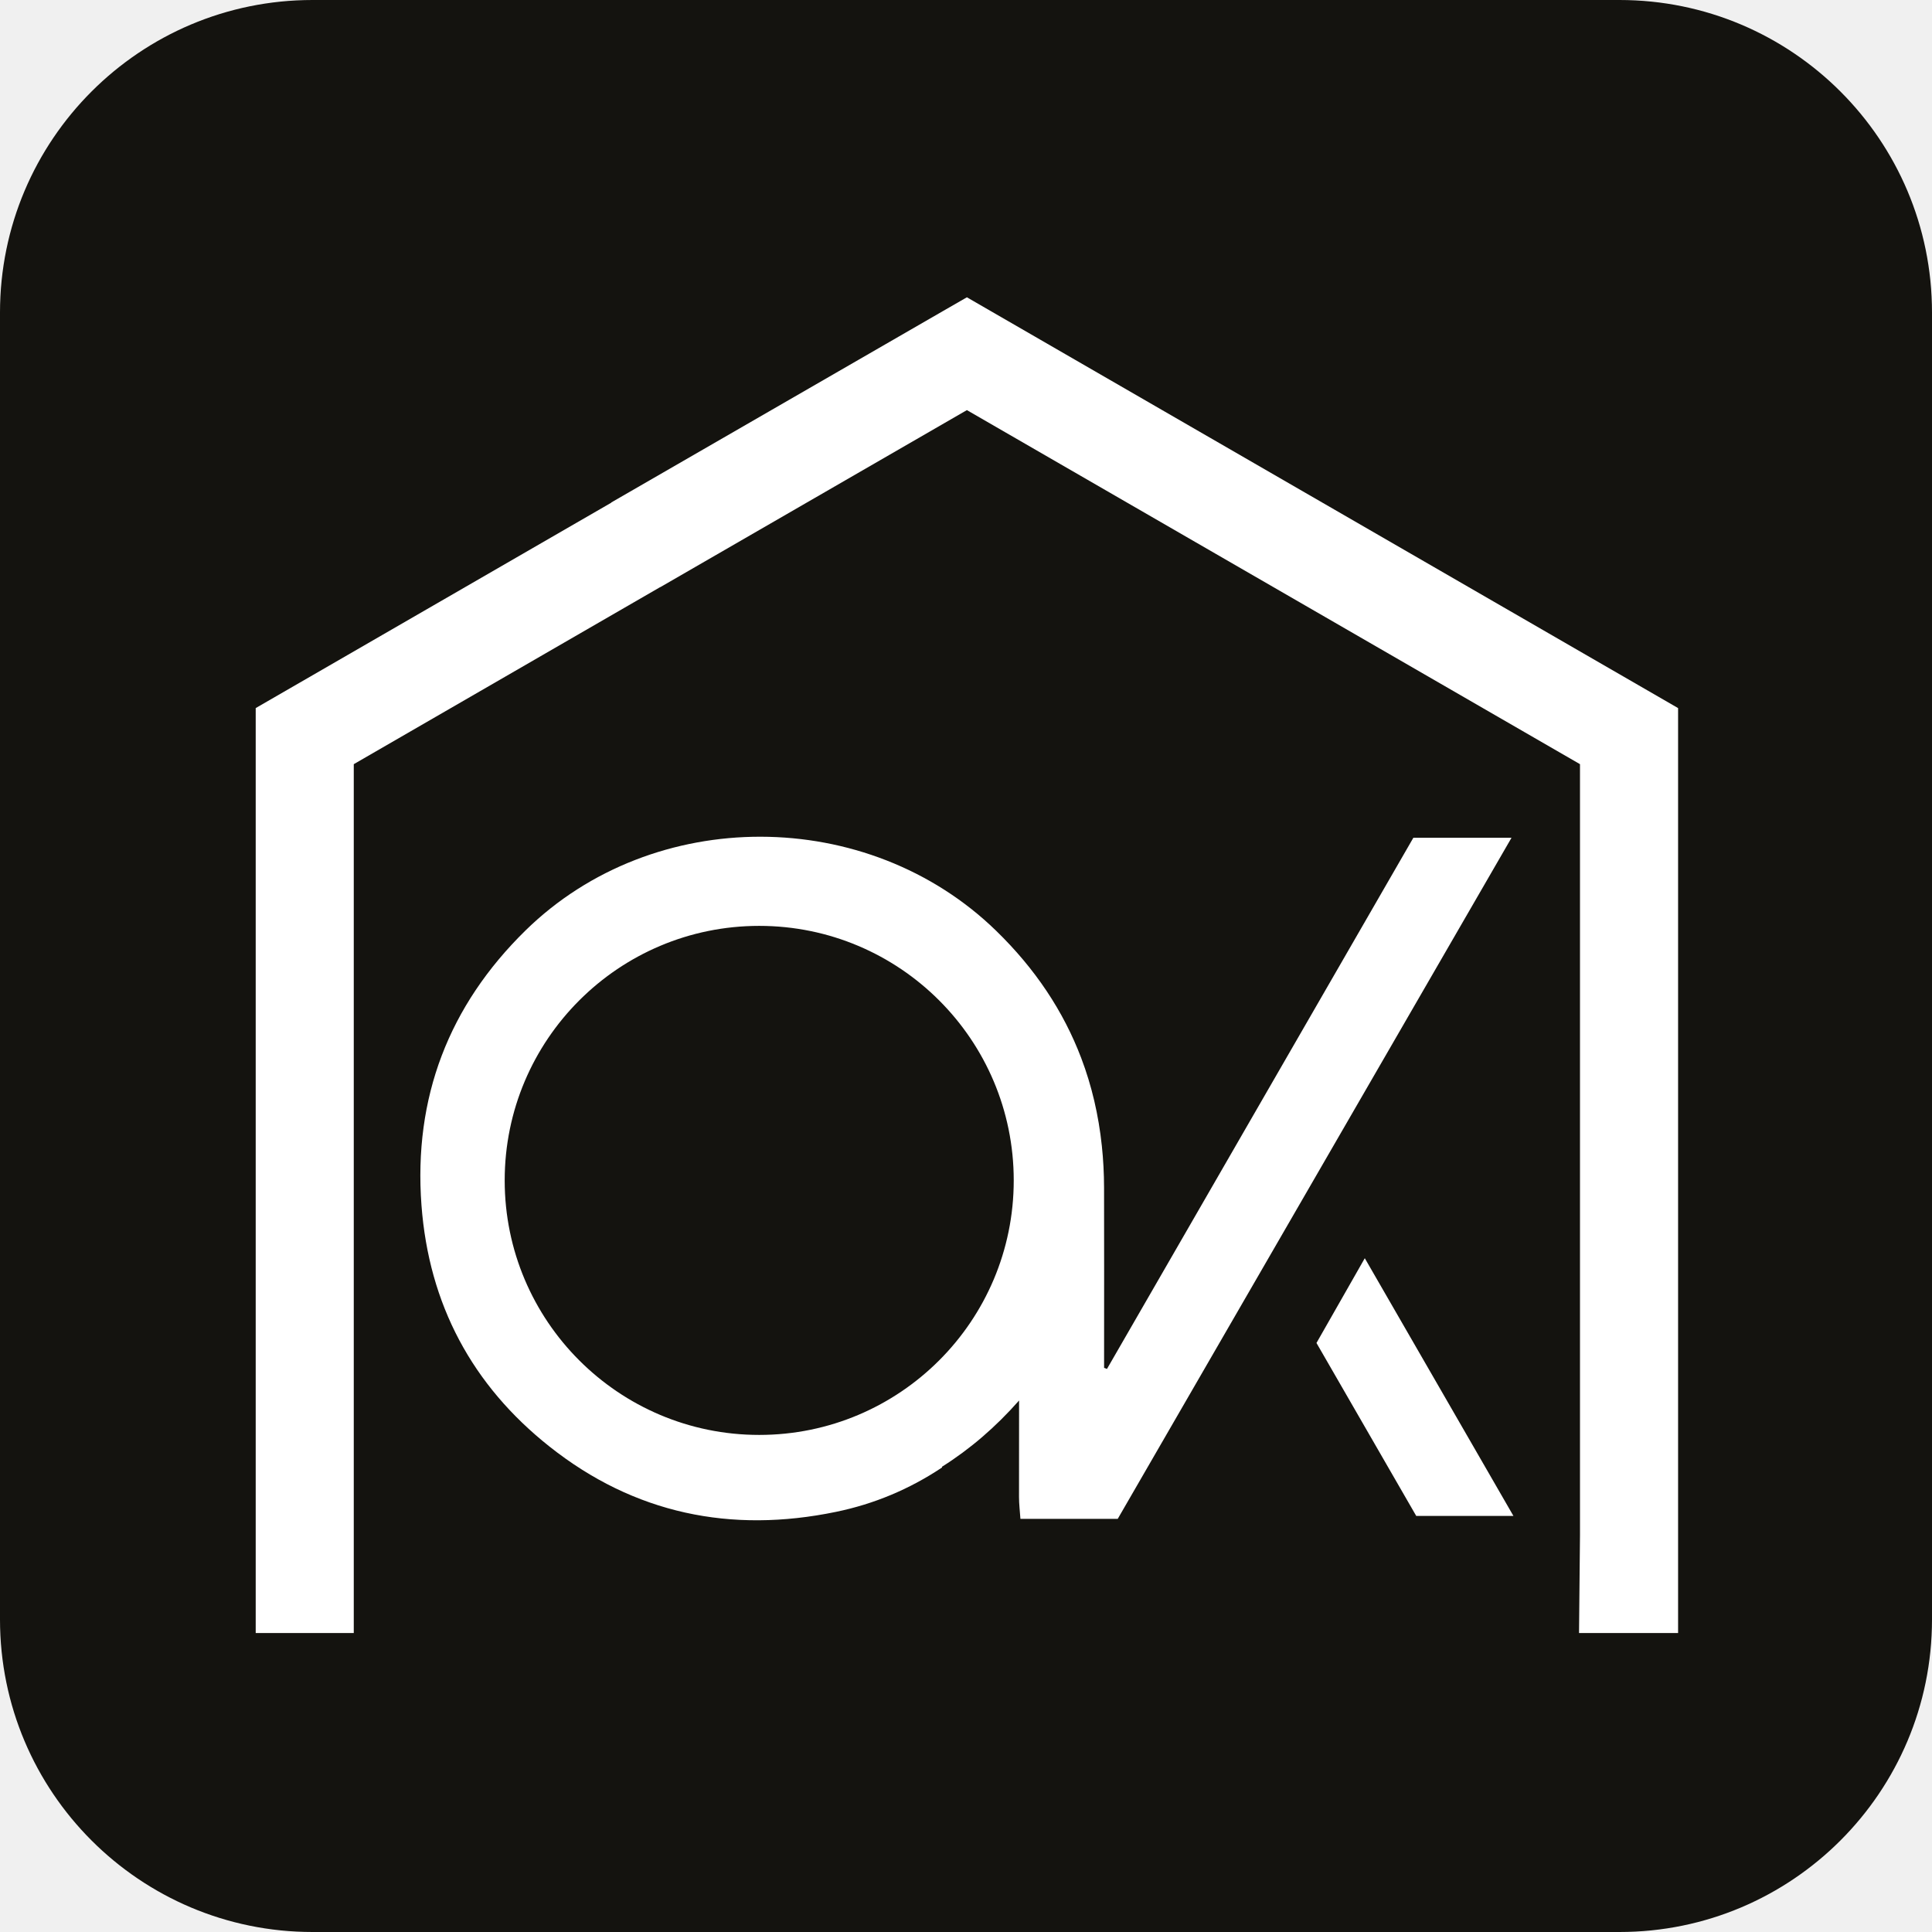
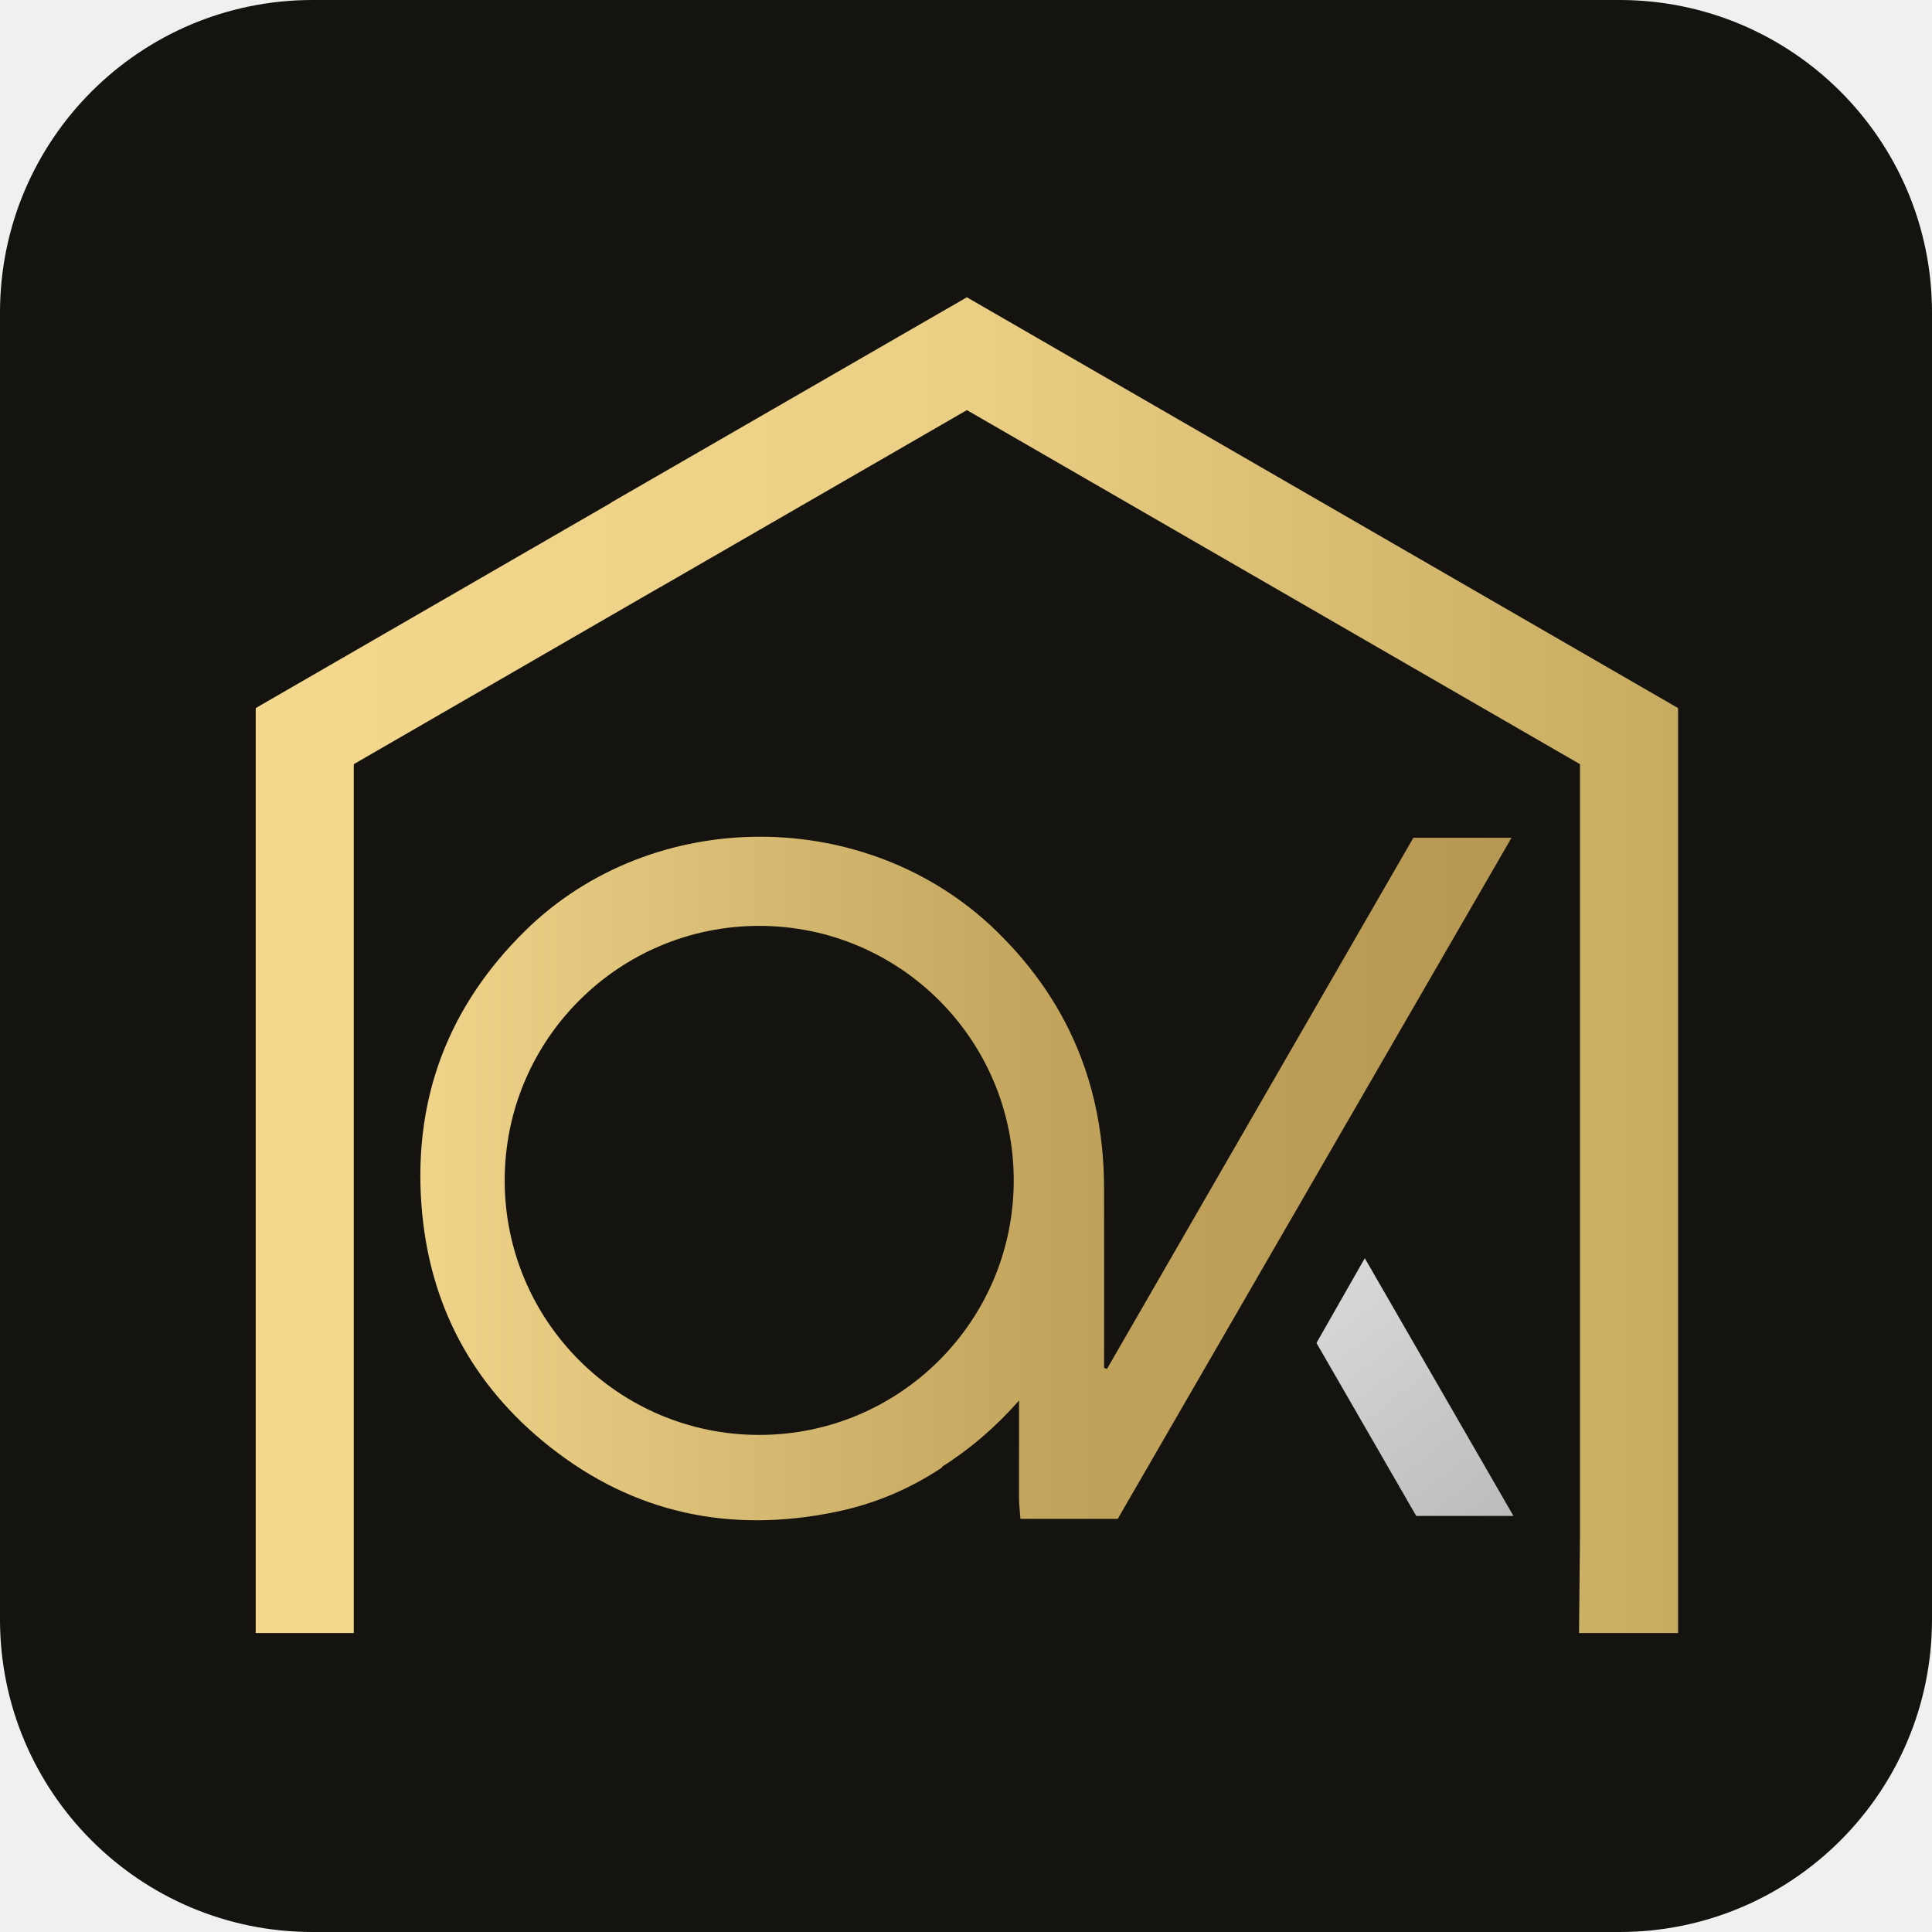
<svg xmlns="http://www.w3.org/2000/svg" viewBox="0 0 603.84 603.84">
+   <defs>
+     <linearGradient id="g-huis" gradientUnits="userSpaceOnUse" x1="0" y1="0" x2="444" y2="0">
+       <stop offset="0" stop-color="#f3d88e" />
+       <stop offset="0.5" stop-color="#eacf85" />
+       <stop offset="1" stop-color="#c7ab60" />
+     </linearGradient>
+     <linearGradient id="g-ok" gradientUnits="userSpaceOnUse" x1="50" y1="0" x2="390" y2="0">
+       <stop offset="0" stop-color="#efd48a" />
+       <stop offset="0.6" stop-color="#c1a35c" />
+       <stop offset="1" stop-color="#b69852" />
+     </linearGradient>
+     <linearGradient id="g-poot" gradientUnits="userSpaceOnUse" x1="330" y1="300" x2="392" y2="380">
+       <stop offset="0" stop-color="#dcdadb" />
+       <stop offset="1" stop-color="#bdbcbc" />
+     </linearGradient>
+   </defs>
  <rect width="603.84" height="603.84" rx="97.68" fill="#14130f" />
-   <g fill="#ffffff">
-     <path transform="translate(79.92 92.92) scale(1)" d="M222.28 0 L214.65 4.39 L111.14 64.12 L111.14 64.19 L0 128.39 L0 417.48 L30.65 417.48 L30.65 145.92 L126.4 90.59 L126.46 90.59 L222.28 35.26 L413.9 145.92 L413.9 386.89 C413.8 397.08 413.7 407.28 413.6 417.48 L444.56 417.48 L444.56 128.39 L222.28 0 Z M157.37 355.56 C113.44 355.56 77.82 319.94 77.82 276.01 C77.82 232.08 113.44 196.46 157.37 196.46 C201.3 196.46 236.92 232.08 236.92 276.01 C236.92 319.94 201.3 355.56 157.37 355.56 ZM361.82 168.92 C329.88 224.3 297.97 279.62 266.06 334.94 C265.76 334.83 265.46 334.71 265.16 334.59 C265.16 333.3 265.16 332.01 265.16 330.72 C265.16 313.23 265.2 295.75 265.15 278.26 C265.14 273.83 264.91 269.49 264.46 265.25 C263.44 255.61 261.31 246.44 258.01 237.76 C252.46 223.14 243.65 209.88 231.43 198 C191.31 158.95 124.36 158.68 84.34 197.88 C60.32 221.42 49.3 250.15 51.81 283.77 C54.12 314.71 67.61 340.01 91.84 359.21 C118.31 380.19 148.51 386.41 181.4 379.6 C193.22 377.16 204.28 372.56 214.51 365.74 C214.51 365.66 214.51 365.58 214.51 365.5 C223.25 359.99 231.28 353.1 238.59 344.8 C238.57 354.86 238.56 364.92 238.57 374.98 C238.57 377.15 238.84 379.32 239.01 381.8 C249.33 381.8 259.18 381.8 269.42 381.8 C310.31 311.07 351.24 240.28 392.5 168.92 C381.66 168.92 371.92 168.92 361.82 168.92 Z M331.54 326.82 C336.46 318.18 341.28 309.74 346.64 300.33 C362.33 327.54 377.52 353.87 393.1 380.88 C382.46 380.88 372.87 380.88 362.72 380.88 C352.44 363.05 342.04 345.02 331.54 326.82 Z" />
-   </g>
+   <path fill="url(#g-huis)" transform="translate(79.92 92.92) scale(1)" d="M222.28 0 L214.65 4.39 L111.14 64.12 L111.14 64.19 L0 128.39 L0 417.48 L30.65 417.48 L30.65 145.92 L126.4 90.59 L126.46 90.59 L222.28 35.26 L413.9 145.92 L413.9 386.89 C413.8 397.08 413.7 407.28 413.6 417.48 L444.56 417.48 L444.56 128.39 L222.28 0 Z" />
+   <path fill="url(#g-ok)" transform="translate(79.92 92.92) scale(1)" d="M157.37 355.56 C113.44 355.56 77.82 319.94 77.82 276.01 C77.82 232.08 113.44 196.46 157.37 196.46 C201.3 196.46 236.92 232.08 236.92 276.01 C236.92 319.94 201.3 355.56 157.37 355.56 Z M361.82 168.92 C329.88 224.3 297.97 279.62 266.06 334.94 C265.76 334.83 265.46 334.71 265.16 334.59 C265.16 333.3 265.16 332.01 265.16 330.72 C265.16 313.23 265.2 295.75 265.15 278.26 C265.14 273.83 264.91 269.49 264.46 265.25 C263.44 255.61 261.31 246.44 258.01 237.76 C252.46 223.14 243.65 209.88 231.43 198 C191.31 158.95 124.36 158.68 84.34 197.88 C60.32 221.42 49.3 250.15 51.81 283.77 C54.12 314.71 67.61 340.01 91.84 359.21 C118.31 380.19 148.51 386.41 181.4 379.6 C193.22 377.16 204.28 372.56 214.51 365.74 C214.51 365.66 214.51 365.58 214.51 365.5 C223.25 359.99 231.28 353.1 238.59 344.8 C238.57 354.86 238.56 364.92 238.57 374.98 C238.57 377.15 238.84 379.32 239.01 381.8 C249.33 381.8 259.18 381.8 269.42 381.8 C310.31 311.07 351.24 240.28 392.5 168.92 C381.66 168.92 371.92 168.92 361.82 168.92 Z" />
+   <path fill="url(#g-poot)" transform="translate(79.92 92.92) scale(1)" d="M331.54 326.82 C336.46 318.18 341.28 309.74 346.64 300.33 C362.33 327.54 377.52 353.87 393.1 380.88 C382.46 380.88 372.87 380.88 362.72 380.88 C352.44 363.05 342.04 345.02 331.54 326.82 Z" />
</svg>
